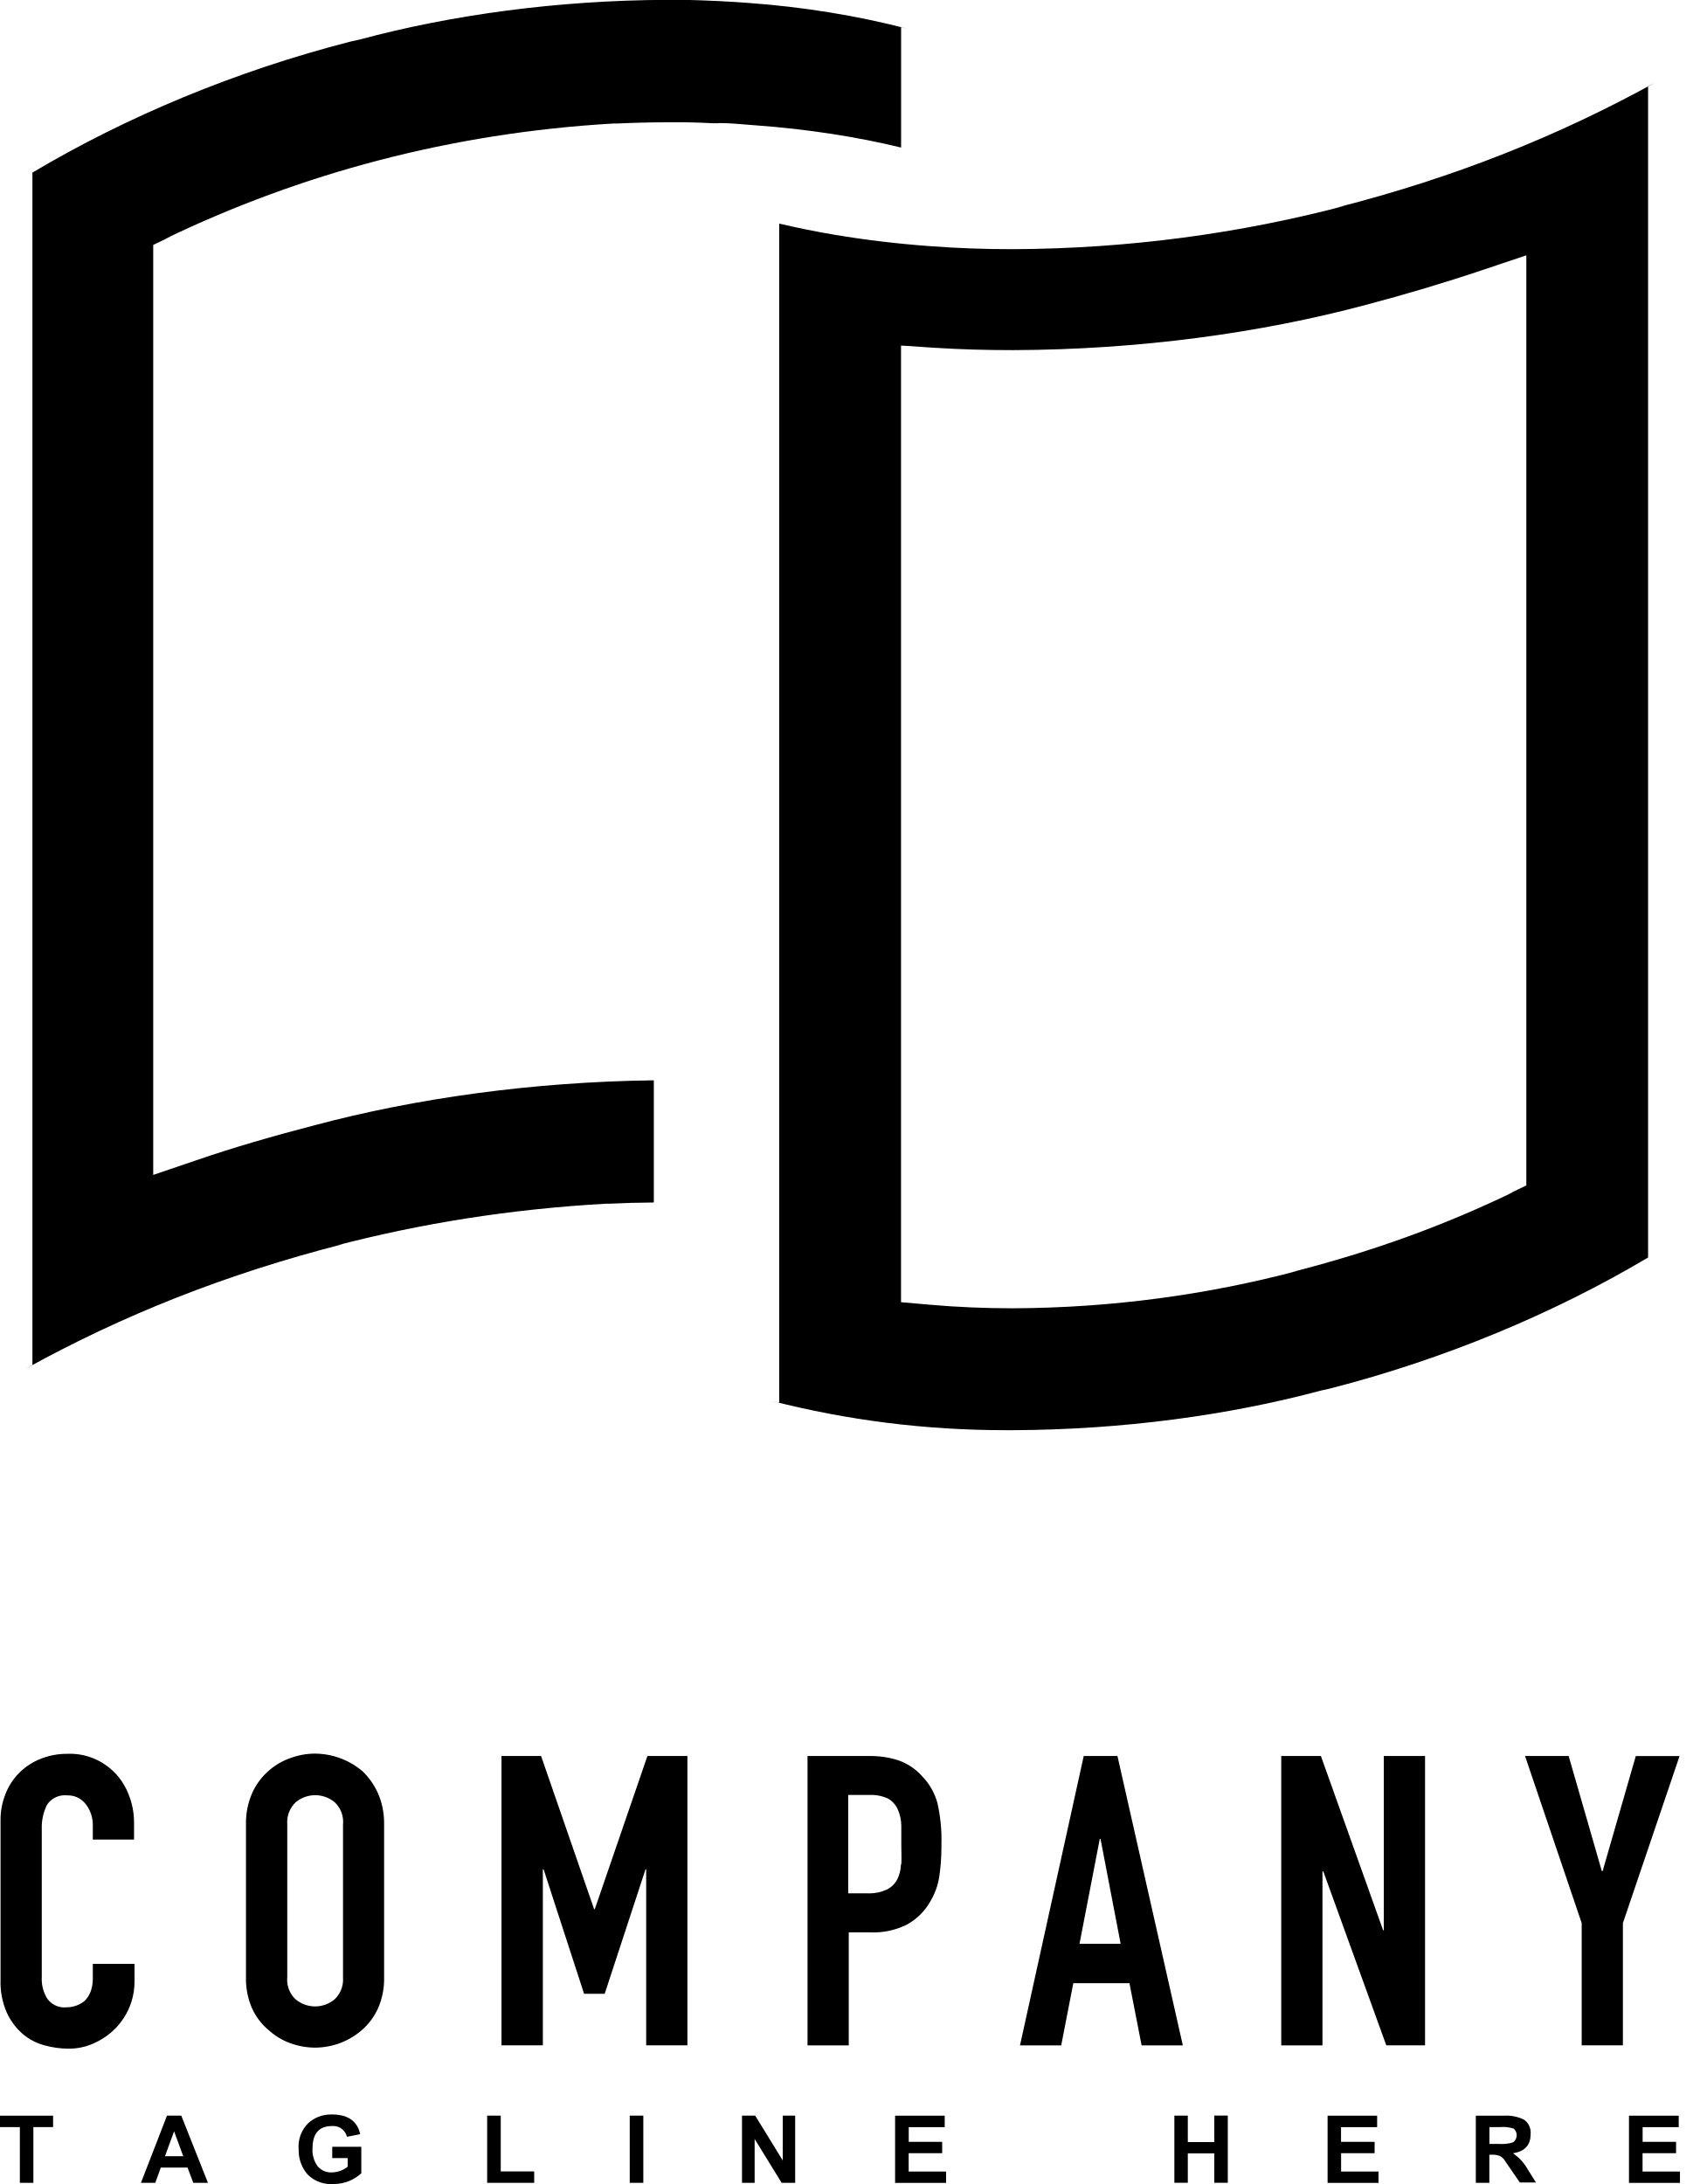
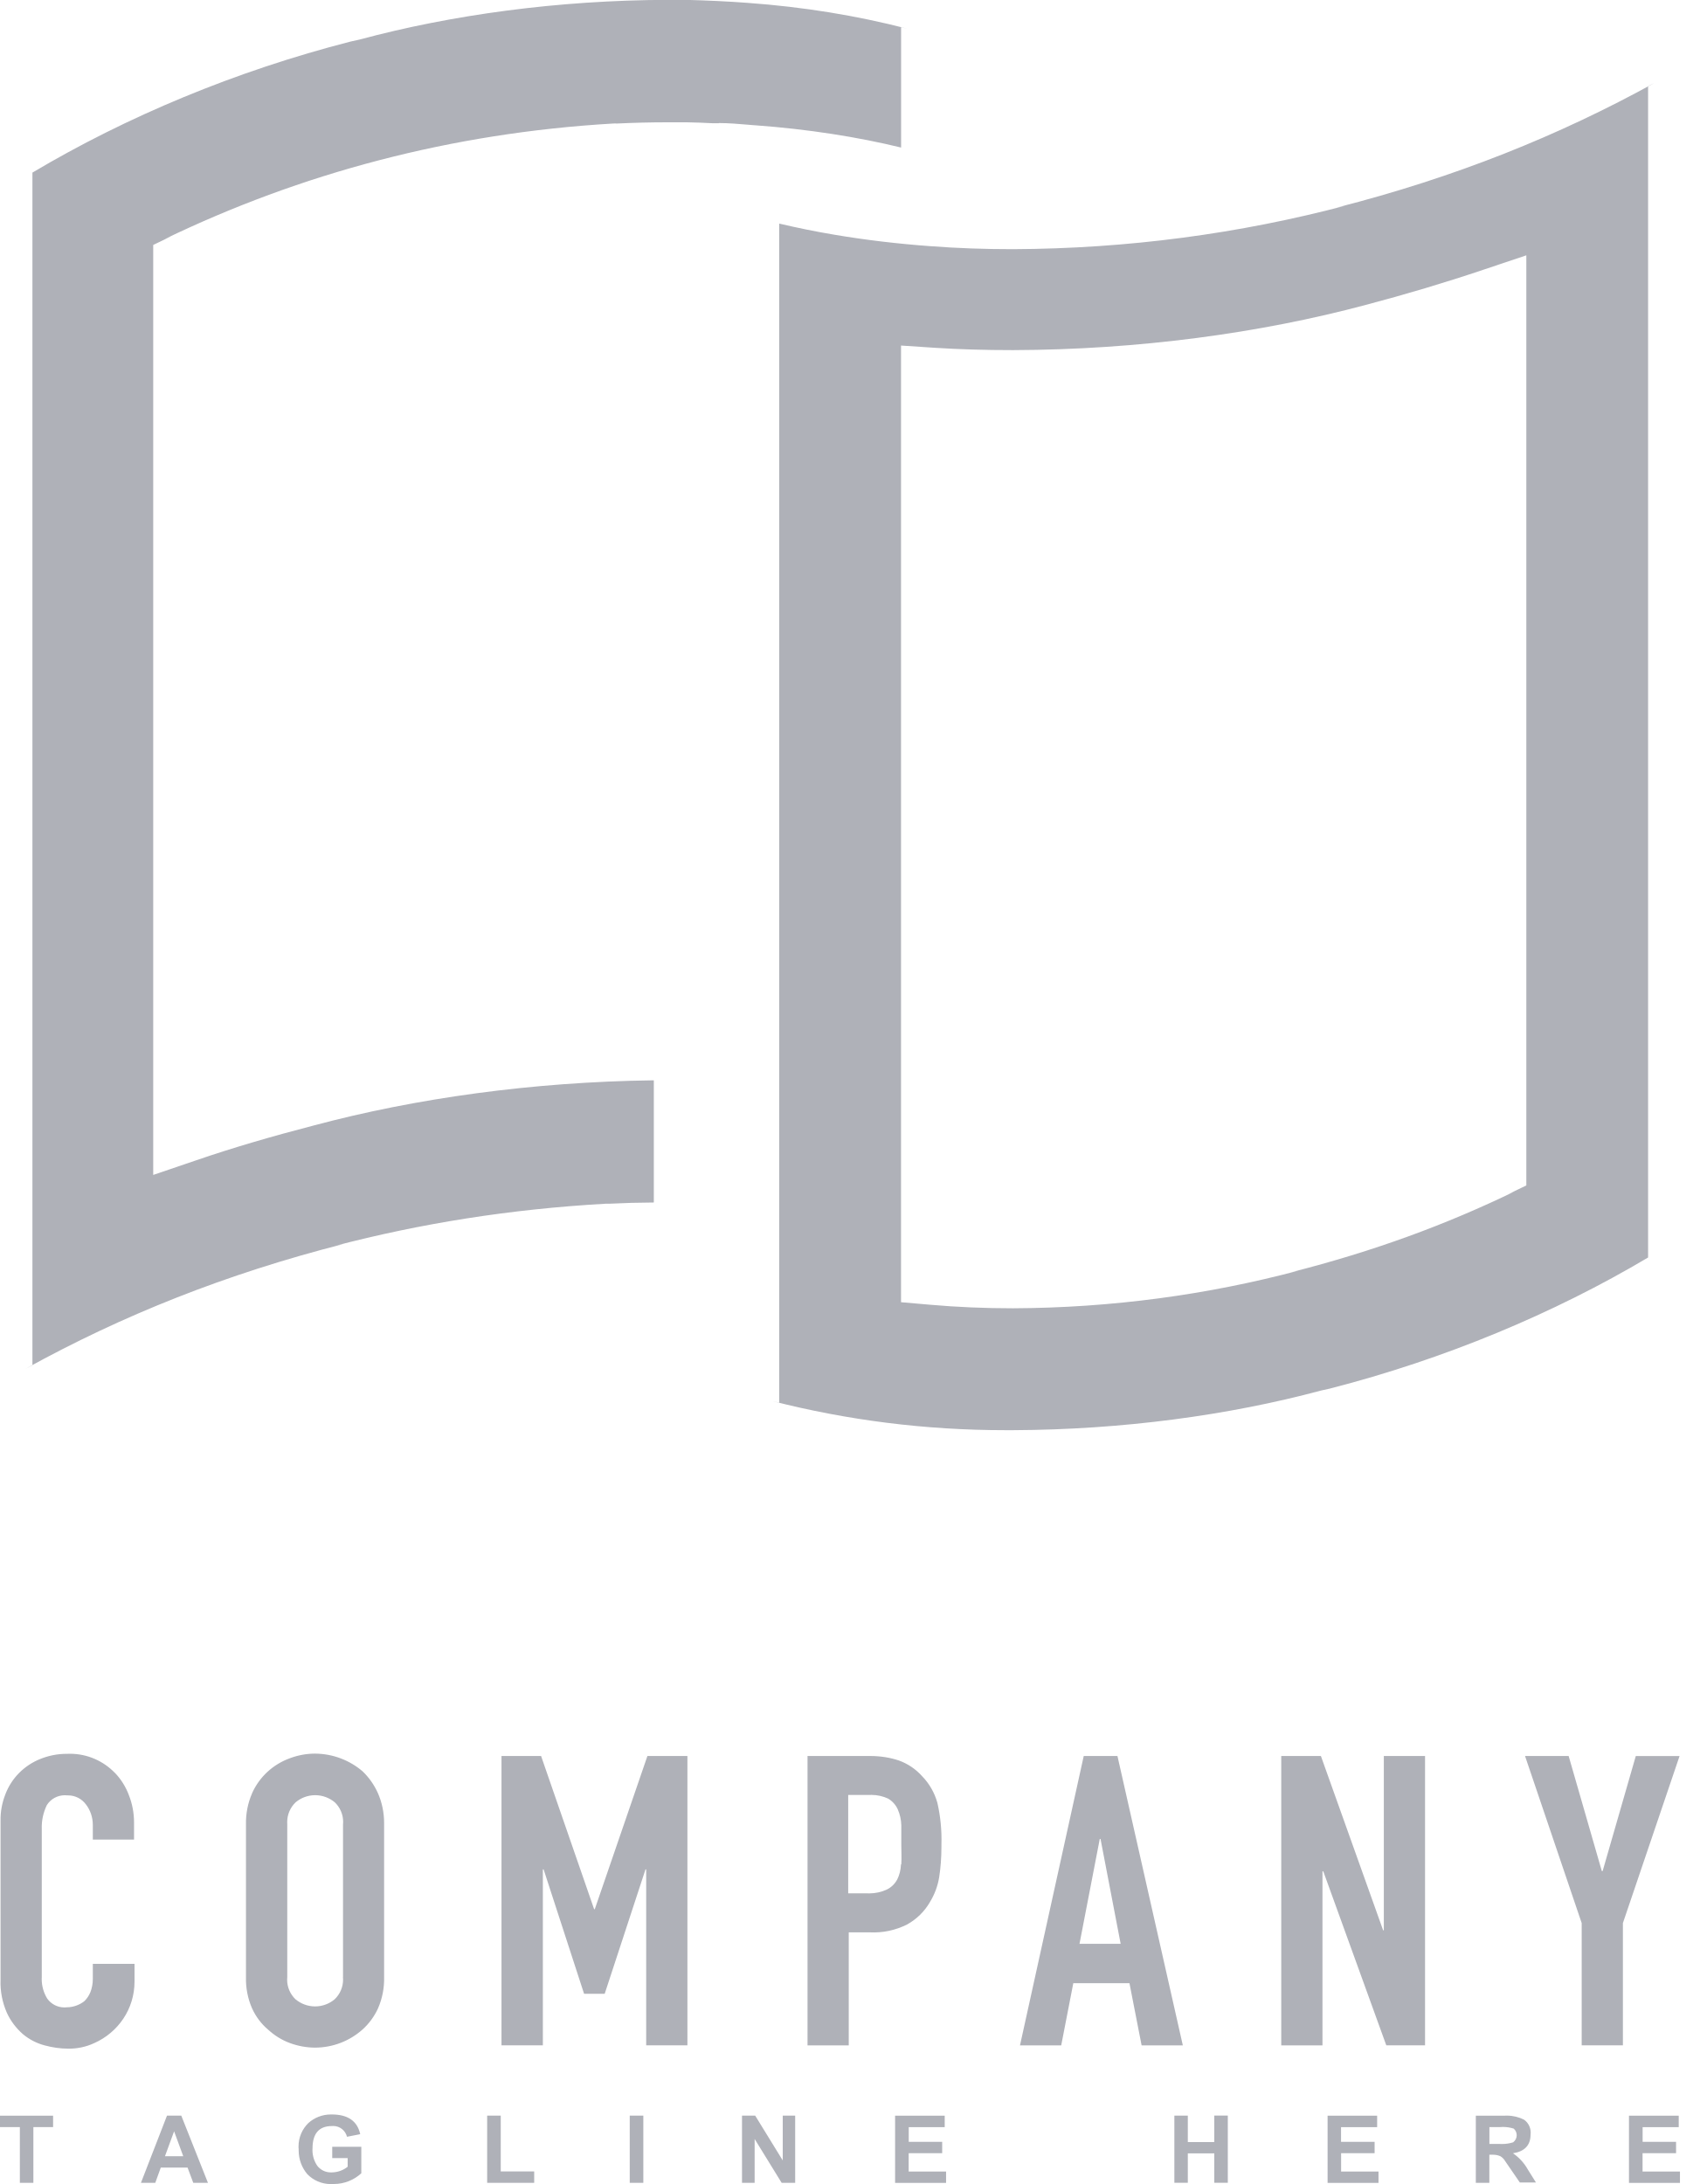
<svg xmlns="http://www.w3.org/2000/svg" version="1.1" width="25" height="32" viewBox="0 0 25 32">
-   <path d="M10.532 1.806h-0.084c-0.129-0.008-0.258-0.011-0.388-0.014h-0.28c-0.244 0-0.494 0.006-0.741 0.018-0.008-0.001-0.018-0.001-0.028-0.001s-0.020 0-0.029 0.001l0.001-0c-2.376 0.138-4.582 0.733-6.576 1.696l0.104-0.045-0.266 0.128v13.626l0.623-0.212c0.546-0.188 1.129-0.357 1.731-0.513 1.488-0.398 3.202-0.638 4.967-0.661l0.014-0v1.79c-0.223 0.001-0.439 0.007-0.655 0.018h-0.052c-1.399 0.079-2.709 0.289-3.971 0.619l0.139-0.031c-1.734 0.441-3.254 1.050-4.666 1.83l0.1-0.051v-17.475c1.379-0.82 2.975-1.488 4.665-1.921l0.127-0.028c1.353-0.364 2.907-0.576 4.51-0.582h0.267c0.314 0.008 0.622 0.022 0.91 0.044 0.829 0.060 1.597 0.187 2.339 0.378l-0.090-0.020v1.762c-0.628-0.154-1.373-0.271-2.134-0.326l-0.045-0.003-0.044-0.004c-0.152-0.013-0.304-0.026-0.446-0.026zM13.633 3.607c0.391 0.030 0.796 0.044 1.205 0.044 1.689-0.007 3.324-0.228 4.881-0.639l-0.135 0.030c1.734-0.442 3.252-1.052 4.665-1.831l-0.101 0.051v17.163c-1.379 0.819-2.975 1.487-4.664 1.921l-0.127 0.028c-1.353 0.363-2.908 0.574-4.511 0.581h-0.004c-0.033 0-0.072 0-0.111 0-1.177 0-2.319-0.147-3.409-0.425l0.095 0.021v-17.275c0.265 0.062 0.537 0.118 0.814 0.164 0.455 0.077 0.934 0.133 1.401 0.167zM22.367 3.74l-0.623 0.209c-0.572 0.193-1.151 0.365-1.731 0.518-1.551 0.415-3.332 0.657-5.169 0.663h-0.004c-0.406 0-0.78-0.011-1.141-0.034l-0.497-0.033v14.017l0.426 0.037c0.395 0.035 0.803 0.052 1.214 0.052 1.45-0.006 2.853-0.198 4.189-0.553l-0.116 0.026c1.221-0.31 2.281-0.702 3.285-1.189l-0.102 0.044 0.266-0.128v-13.63z" />
-   <path d="M1.684 25.977c-0.167-0.173-0.401-0.281-0.661-0.281-0.011 0-0.023 0-0.034 0.001l0.002-0c-0.004-0-0.009-0-0.014-0-0.139 0-0.272 0.028-0.393 0.078l0.007-0.003c-0.237 0.095-0.42 0.28-0.51 0.512l-0.002 0.006c-0.049 0.123-0.073 0.254-0.071 0.386v2.335c-0.006 0.164 0.026 0.328 0.092 0.479 0.055 0.12 0.135 0.226 0.234 0.313 0.093 0.078 0.202 0.135 0.32 0.166 0.114 0.031 0.231 0.048 0.349 0.048 0.13 0.001 0.258-0.026 0.377-0.081 0.351-0.156 0.591-0.5 0.591-0.901v-0.261h-0.611v0.208c0 0.004 0 0.009 0 0.014 0 0.070-0.013 0.136-0.037 0.198l0.001-0.004c-0.021 0.052-0.051 0.095-0.089 0.132l-0 0c-0.070 0.054-0.159 0.088-0.255 0.089h-0c-0.011 0.001-0.023 0.002-0.036 0.002-0.103 0-0.194-0.050-0.25-0.127l-0.001-0.001c-0.051-0.082-0.082-0.182-0.082-0.289 0-0.008 0-0.016 0.001-0.024l-0 0.001v-2.177c-0.004-0.121 0.022-0.24 0.075-0.349 0.056-0.087 0.153-0.143 0.262-0.143 0.013 0 0.025 0.001 0.038 0.002l-0.001-0c0.003-0 0.007-0 0.012-0 0.107 0 0.201 0.052 0.26 0.131l0.001 0.001c0.063 0.082 0.101 0.187 0.101 0.3 0 0.005-0 0.009-0 0.014v-0.001 0.202h0.604v-0.238c0-0.003 0-0.007 0-0.011 0-0.143-0.027-0.28-0.077-0.405l0.003 0.007c-0.048-0.128-0.117-0.237-0.205-0.329l0 0zM5.31 25.951c-0.186-0.158-0.429-0.255-0.694-0.257h-0c-0.124 0-0.248 0.023-0.364 0.066-0.252 0.090-0.451 0.276-0.557 0.511l-0.002 0.006c-0.062 0.142-0.092 0.297-0.089 0.452v2.239c-0.004 0.158 0.026 0.314 0.089 0.458 0.055 0.121 0.135 0.228 0.236 0.313 0.094 0.086 0.203 0.154 0.322 0.197 0.117 0.043 0.24 0.065 0.364 0.066 0.267-0.001 0.51-0.1 0.695-0.264l-0.001 0.001c0.097-0.087 0.176-0.194 0.23-0.313 0.063-0.144 0.093-0.301 0.089-0.458v-2.239c0-0.006 0-0.013 0-0.020 0-0.156-0.033-0.305-0.092-0.439l0.003 0.007c-0.057-0.128-0.135-0.237-0.23-0.327l-0-0zM5.025 28.969c0.001 0.010 0.002 0.023 0.002 0.035 0 0.114-0.047 0.216-0.123 0.289l-0 0c-0.077 0.065-0.178 0.105-0.287 0.105s-0.21-0.040-0.288-0.105l0.001 0.001c-0.076-0.073-0.123-0.175-0.123-0.289 0-0.012 0.001-0.025 0.002-0.037l-0 0.002v-2.239c-0.001-0.010-0.001-0.022-0.001-0.034 0-0.113 0.047-0.216 0.123-0.289l0-0c0.077-0.065 0.178-0.105 0.287-0.105s0.21 0.040 0.288 0.105l-0.001-0.001c0.076 0.073 0.123 0.175 0.123 0.289 0 0.012-0.001 0.025-0.002 0.037l0-0.002v2.24zM10.072 29.969v-4.24h-0.586l-0.771 2.244h-0.010l-0.777-2.244h-0.58v4.239h0.606v-2.578h0.011l0.593 1.823h0.302l0.598-1.823h0.010v2.578h0.606zM13.513 26.027c-0.093-0.105-0.211-0.185-0.342-0.232-0.124-0.042-0.267-0.066-0.416-0.066-0.008 0-0.016 0-0.024 0l0.001-0h-0.9v4.24h0.604v-1.656h0.311c0.189 0.009 0.376-0.031 0.545-0.116 0.139-0.078 0.251-0.188 0.329-0.32l0.002-0.004c0.070-0.113 0.117-0.238 0.138-0.369 0.021-0.133 0.033-0.287 0.033-0.444 0-0.013-0-0.027-0-0.040l0 0.002c0.006-0.203-0.014-0.407-0.059-0.606-0.043-0.153-0.12-0.284-0.223-0.39l0 0zM13.201 27.319c-0.003 0.081-0.023 0.157-0.057 0.224l0.001-0.003c-0.035 0.065-0.089 0.116-0.154 0.147l-0.002 0.001c-0.075 0.034-0.162 0.054-0.254 0.054-0.011 0-0.022-0-0.033-0.001l0.002 0h-0.276v-1.441h0.311c0.009-0 0.019-0.001 0.029-0.001 0.088 0 0.172 0.020 0.247 0.055l-0.004-0.002c0.062 0.036 0.111 0.090 0.141 0.154l0.001 0.002c0.033 0.074 0.051 0.155 0.053 0.236v0.282c0 0.098 0.006 0.201 0 0.291h-0.006zM16.374 25.729h-0.495l-0.934 4.24h0.604l0.177-0.911h0.823l0.178 0.911h0.604l-0.958-4.24zM15.817 28.481l0.297-1.537h0.011l0.295 1.537h-0.604zM20.277 28.283h-0.011l-0.912-2.554h-0.581v4.24h0.604v-2.55h0.012l0.923 2.549h0.568v-4.239h-0.604v2.554zM23.968 25.729l-0.486 1.686h-0.012l-0.486-1.686h-0.639l0.83 2.448v1.791h0.604v-1.791l0.83-2.447h-0.64zM0 31.166h0.291v0.817h0.198v-0.817h0.289v-0.167h-0.778v0.168zM2.447 30.998l-0.382 0.985h0.21l0.081-0.224h0.392l0.084 0.224h0.215l-0.391-0.985h-0.21zM2.417 31.593l0.134-0.365 0.134 0.365h-0.268zM4.866 31.62h0.228v0.127c-0.063 0.051-0.145 0.082-0.234 0.083h-0c-0.004 0-0.009 0-0.014 0-0.079 0-0.149-0.037-0.195-0.094l-0-0c-0.046-0.065-0.073-0.147-0.073-0.234 0-0.008 0-0.016 0.001-0.023l-0 0.001c0-0.219 0.095-0.329 0.283-0.329 0.006-0.001 0.014-0.001 0.021-0.001 0.097 0 0.178 0.067 0.201 0.157l0 0.001 0.194-0.038c-0.042-0.192-0.18-0.289-0.417-0.289-0.004-0-0.008-0-0.013-0-0.127 0-0.244 0.048-0.331 0.127l0-0c-0.088 0.087-0.143 0.208-0.143 0.342 0 0.013 0 0.026 0.002 0.038l-0-0.002c-0 0.007-0 0.015-0 0.023 0 0.132 0.048 0.254 0.127 0.347l-0.001-0.001c0.087 0.090 0.209 0.146 0.343 0.146 0.011 0 0.021-0 0.032-0.001l-0.001 0c0.005 0 0.010 0 0.016 0 0.155 0 0.296-0.060 0.402-0.157l-0 0v-0.388h-0.426v0.166zM7.337 30.998h-0.199v0.985h0.689v-0.167h-0.49v-0.817zM9.426 30.998h-0.199v0.985h0.199v-0.985zM11.469 31.655l-0.404-0.657h-0.193v0.985h0.185v-0.643l0.396 0.643h0.198v-0.985h-0.182v0.658zM13.315 31.549h0.49v-0.167h-0.49v-0.215h0.527v-0.168h-0.727v0.985h0.747v-0.167h-0.548v-0.266zM17.792 31.386h-0.388v-0.388h-0.197v0.984h0.197v-0.431h0.388v0.431h0.198v-0.985h-0.198v0.388zM19.649 31.549h0.492v-0.167h-0.492v-0.215h0.529v-0.168h-0.726v0.985h0.746v-0.167h-0.548v-0.266zM22.168 31.55c0.171-0.027 0.258-0.118 0.258-0.274 0.001-0.008 0.002-0.018 0.002-0.028 0-0.079-0.038-0.148-0.098-0.191l-0.001-0c-0.073-0.037-0.159-0.059-0.25-0.059-0.014 0-0.027 0-0.040 0.001l0.002-0h-0.417v0.984h0.198v-0.412h0.039c0.005-0 0.010-0 0.016-0 0.039 0 0.076 0.008 0.109 0.023l-0.002-0.001c0.029 0.018 0.053 0.042 0.070 0.072l0.215 0.313h0.236l-0.12-0.192c-0.054-0.096-0.128-0.175-0.215-0.235l-0.002-0.002zM21.969 31.413h-0.146v-0.247h0.156c0.012-0.001 0.027-0.002 0.042-0.002 0.057 0 0.111 0.009 0.163 0.026l-0.004-0.001c0.026 0.024 0.043 0.058 0.043 0.096 0 0.042-0.020 0.080-0.052 0.104l-0 0c-0.049 0.016-0.106 0.025-0.164 0.025-0.013 0-0.026-0-0.039-0.001l0.002 0zM24.068 31.549h0.49v-0.167h-0.49v-0.215h0.529v-0.168h-0.729v0.985h0.747v-0.167h-0.548v-0.266z" />
+   <path fill="#afb1b8" d="M10.532 1.806h-0.084c-0.129-0.008-0.258-0.011-0.388-0.014h-0.28c-0.244 0-0.494 0.006-0.741 0.018-0.008-0.001-0.018-0.001-0.028-0.001s-0.020 0-0.029 0.001l0.001-0c-2.376 0.138-4.582 0.733-6.576 1.696l0.104-0.045-0.266 0.128v13.626l0.623-0.212c0.546-0.188 1.129-0.357 1.731-0.513 1.488-0.398 3.202-0.638 4.967-0.661l0.014-0v1.79c-0.223 0.001-0.439 0.007-0.655 0.018h-0.052c-1.399 0.079-2.709 0.289-3.971 0.619l0.139-0.031c-1.734 0.441-3.254 1.050-4.666 1.83l0.1-0.051v-17.475c1.379-0.82 2.975-1.488 4.665-1.921l0.127-0.028c1.353-0.364 2.907-0.576 4.51-0.582h0.267c0.314 0.008 0.622 0.022 0.91 0.044 0.829 0.060 1.597 0.187 2.339 0.378l-0.090-0.020v1.762c-0.628-0.154-1.373-0.271-2.134-0.326l-0.045-0.003-0.044-0.004c-0.152-0.013-0.304-0.026-0.446-0.026zM13.633 3.607c0.391 0.030 0.796 0.044 1.205 0.044 1.689-0.007 3.324-0.228 4.881-0.639l-0.135 0.030c1.734-0.442 3.252-1.052 4.665-1.831l-0.101 0.051v17.163c-1.379 0.819-2.975 1.487-4.664 1.921l-0.127 0.028c-1.353 0.363-2.908 0.574-4.511 0.581h-0.004c-0.033 0-0.072 0-0.111 0-1.177 0-2.319-0.147-3.409-0.425l0.095 0.021v-17.275c0.265 0.062 0.537 0.118 0.814 0.164 0.455 0.077 0.934 0.133 1.401 0.167zM22.367 3.74l-0.623 0.209c-0.572 0.193-1.151 0.365-1.731 0.518-1.551 0.415-3.332 0.657-5.169 0.663h-0.004c-0.406 0-0.78-0.011-1.141-0.034l-0.497-0.033v14.017l0.426 0.037c0.395 0.035 0.803 0.052 1.214 0.052 1.45-0.006 2.853-0.198 4.189-0.553l-0.116 0.026c1.221-0.31 2.281-0.702 3.285-1.189l-0.102 0.044 0.266-0.128v-13.63z" />
+   <path fill="#afb1b8" d="M1.684 25.977c-0.167-0.173-0.401-0.281-0.661-0.281-0.011 0-0.023 0-0.034 0.001l0.002-0c-0.004-0-0.009-0-0.014-0-0.139 0-0.272 0.028-0.393 0.078l0.007-0.003c-0.237 0.095-0.42 0.28-0.51 0.512l-0.002 0.006c-0.049 0.123-0.073 0.254-0.071 0.386v2.335c-0.006 0.164 0.026 0.328 0.092 0.479 0.055 0.12 0.135 0.226 0.234 0.313 0.093 0.078 0.202 0.135 0.32 0.166 0.114 0.031 0.231 0.048 0.349 0.048 0.13 0.001 0.258-0.026 0.377-0.081 0.351-0.156 0.591-0.5 0.591-0.901v-0.261h-0.611v0.208c0 0.004 0 0.009 0 0.014 0 0.070-0.013 0.136-0.037 0.198l0.001-0.004c-0.021 0.052-0.051 0.095-0.089 0.132l-0 0c-0.070 0.054-0.159 0.088-0.255 0.089h-0c-0.011 0.001-0.023 0.002-0.036 0.002-0.103 0-0.194-0.050-0.25-0.127l-0.001-0.001c-0.051-0.082-0.082-0.182-0.082-0.289 0-0.008 0-0.016 0.001-0.024l-0 0.001v-2.177c-0.004-0.121 0.022-0.24 0.075-0.349 0.056-0.087 0.153-0.143 0.262-0.143 0.013 0 0.025 0.001 0.038 0.002l-0.001-0c0.003-0 0.007-0 0.012-0 0.107 0 0.201 0.052 0.26 0.131l0.001 0.001c0.063 0.082 0.101 0.187 0.101 0.3 0 0.005-0 0.009-0 0.014v-0.001 0.202h0.604v-0.238c0-0.003 0-0.007 0-0.011 0-0.143-0.027-0.28-0.077-0.405l0.003 0.007c-0.048-0.128-0.117-0.237-0.205-0.329l0 0zM5.31 25.951c-0.186-0.158-0.429-0.255-0.694-0.257h-0c-0.124 0-0.248 0.023-0.364 0.066-0.252 0.090-0.451 0.276-0.557 0.511l-0.002 0.006c-0.062 0.142-0.092 0.297-0.089 0.452v2.239c-0.004 0.158 0.026 0.314 0.089 0.458 0.055 0.121 0.135 0.228 0.236 0.313 0.094 0.086 0.203 0.154 0.322 0.197 0.117 0.043 0.24 0.065 0.364 0.066 0.267-0.001 0.51-0.1 0.695-0.264l-0.001 0.001c0.097-0.087 0.176-0.194 0.23-0.313 0.063-0.144 0.093-0.301 0.089-0.458v-2.239c0-0.006 0-0.013 0-0.020 0-0.156-0.033-0.305-0.092-0.439l0.003 0.007c-0.057-0.128-0.135-0.237-0.23-0.327l-0-0zM5.025 28.969c0.001 0.010 0.002 0.023 0.002 0.035 0 0.114-0.047 0.216-0.123 0.289l-0 0c-0.077 0.065-0.178 0.105-0.287 0.105s-0.21-0.040-0.288-0.105l0.001 0.001c-0.076-0.073-0.123-0.175-0.123-0.289 0-0.012 0.001-0.025 0.002-0.037l-0 0.002v-2.239c-0.001-0.010-0.001-0.022-0.001-0.034 0-0.113 0.047-0.216 0.123-0.289l0-0c0.077-0.065 0.178-0.105 0.287-0.105s0.21 0.040 0.288 0.105l-0.001-0.001c0.076 0.073 0.123 0.175 0.123 0.289 0 0.012-0.001 0.025-0.002 0.037l0-0.002v2.24zM10.072 29.969v-4.24h-0.586l-0.771 2.244h-0.010l-0.777-2.244h-0.58v4.239h0.606v-2.578h0.011l0.593 1.823h0.302l0.598-1.823h0.010v2.578h0.606zM13.513 26.027c-0.093-0.105-0.211-0.185-0.342-0.232-0.124-0.042-0.267-0.066-0.416-0.066-0.008 0-0.016 0-0.024 0l0.001-0h-0.9v4.24h0.604v-1.656h0.311c0.189 0.009 0.376-0.031 0.545-0.116 0.139-0.078 0.251-0.188 0.329-0.32l0.002-0.004c0.070-0.113 0.117-0.238 0.138-0.369 0.021-0.133 0.033-0.287 0.033-0.444 0-0.013-0-0.027-0-0.040l0 0.002c0.006-0.203-0.014-0.407-0.059-0.606-0.043-0.153-0.12-0.284-0.223-0.39l0 0zM13.201 27.319c-0.003 0.081-0.023 0.157-0.057 0.224l0.001-0.003c-0.035 0.065-0.089 0.116-0.154 0.147l-0.002 0.001c-0.075 0.034-0.162 0.054-0.254 0.054-0.011 0-0.022-0-0.033-0.001l0.002 0h-0.276v-1.441h0.311c0.009-0 0.019-0.001 0.029-0.001 0.088 0 0.172 0.020 0.247 0.055l-0.004-0.002c0.062 0.036 0.111 0.090 0.141 0.154l0.001 0.002c0.033 0.074 0.051 0.155 0.053 0.236v0.282c0 0.098 0.006 0.201 0 0.291h-0.006zM16.374 25.729h-0.495l-0.934 4.24h0.604l0.177-0.911h0.823l0.178 0.911h0.604l-0.958-4.24zM15.817 28.481l0.297-1.537h0.011l0.295 1.537h-0.604zM20.277 28.283h-0.011l-0.912-2.554h-0.581v4.24h0.604v-2.55h0.012l0.923 2.549h0.568v-4.239h-0.604v2.554zM23.968 25.729l-0.486 1.686h-0.012l-0.486-1.686h-0.639l0.83 2.448v1.791h0.604v-1.791l0.83-2.447h-0.64zM0 31.166h0.291v0.817h0.198v-0.817h0.289v-0.167h-0.778v0.168zM2.447 30.998l-0.382 0.985h0.21l0.081-0.224h0.392l0.084 0.224h0.215l-0.391-0.985h-0.21zM2.417 31.593l0.134-0.365 0.134 0.365h-0.268zM4.866 31.62h0.228v0.127c-0.063 0.051-0.145 0.082-0.234 0.083h-0c-0.004 0-0.009 0-0.014 0-0.079 0-0.149-0.037-0.195-0.094l-0-0c-0.046-0.065-0.073-0.147-0.073-0.234 0-0.008 0-0.016 0.001-0.023l-0 0.001c0-0.219 0.095-0.329 0.283-0.329 0.006-0.001 0.014-0.001 0.021-0.001 0.097 0 0.178 0.067 0.201 0.157l0 0.001 0.194-0.038c-0.042-0.192-0.18-0.289-0.417-0.289-0.004-0-0.008-0-0.013-0-0.127 0-0.244 0.048-0.331 0.127l0-0c-0.088 0.087-0.143 0.208-0.143 0.342 0 0.013 0 0.026 0.002 0.038l-0-0.002c-0 0.007-0 0.015-0 0.023 0 0.132 0.048 0.254 0.127 0.347l-0.001-0.001c0.087 0.090 0.209 0.146 0.343 0.146 0.011 0 0.021-0 0.032-0.001l-0.001 0c0.005 0 0.010 0 0.016 0 0.155 0 0.296-0.060 0.402-0.157l-0 0v-0.388h-0.426v0.166zM7.337 30.998h-0.199v0.985h0.689v-0.167h-0.49v-0.817zM9.426 30.998h-0.199v0.985h0.199v-0.985zM11.469 31.655l-0.404-0.657h-0.193v0.985h0.185v-0.643l0.396 0.643h0.198v-0.985h-0.182v0.658zM13.315 31.549h0.49v-0.167h-0.49v-0.215h0.527v-0.168h-0.727v0.985h0.747v-0.167h-0.548v-0.266zM17.792 31.386h-0.388v-0.388h-0.197v0.984h0.197v-0.431h0.388v0.431h0.198v-0.985h-0.198v0.388zM19.649 31.549h0.492v-0.167h-0.492v-0.215h0.529v-0.168h-0.726v0.985h0.746v-0.167h-0.548v-0.266zM22.168 31.55c0.171-0.027 0.258-0.118 0.258-0.274 0.001-0.008 0.002-0.018 0.002-0.028 0-0.079-0.038-0.148-0.098-0.191l-0.001-0c-0.073-0.037-0.159-0.059-0.25-0.059-0.014 0-0.027 0-0.040 0.001l0.002-0h-0.417v0.984h0.198v-0.412h0.039c0.005-0 0.010-0 0.016-0 0.039 0 0.076 0.008 0.109 0.023l-0.002-0.001c0.029 0.018 0.053 0.042 0.070 0.072l0.215 0.313h0.236l-0.12-0.192c-0.054-0.096-0.128-0.175-0.215-0.235l-0.002-0.002zM21.969 31.413h-0.146v-0.247h0.156c0.012-0.001 0.027-0.002 0.042-0.002 0.057 0 0.111 0.009 0.163 0.026l-0.004-0.001c0.026 0.024 0.043 0.058 0.043 0.096 0 0.042-0.020 0.080-0.052 0.104l-0 0c-0.049 0.016-0.106 0.025-0.164 0.025-0.013 0-0.026-0-0.039-0.001l0.002 0zM24.068 31.549h0.49v-0.167h-0.49v-0.215h0.529v-0.168h-0.729v0.985h0.747v-0.167h-0.548v-0.266z" />
</svg>
